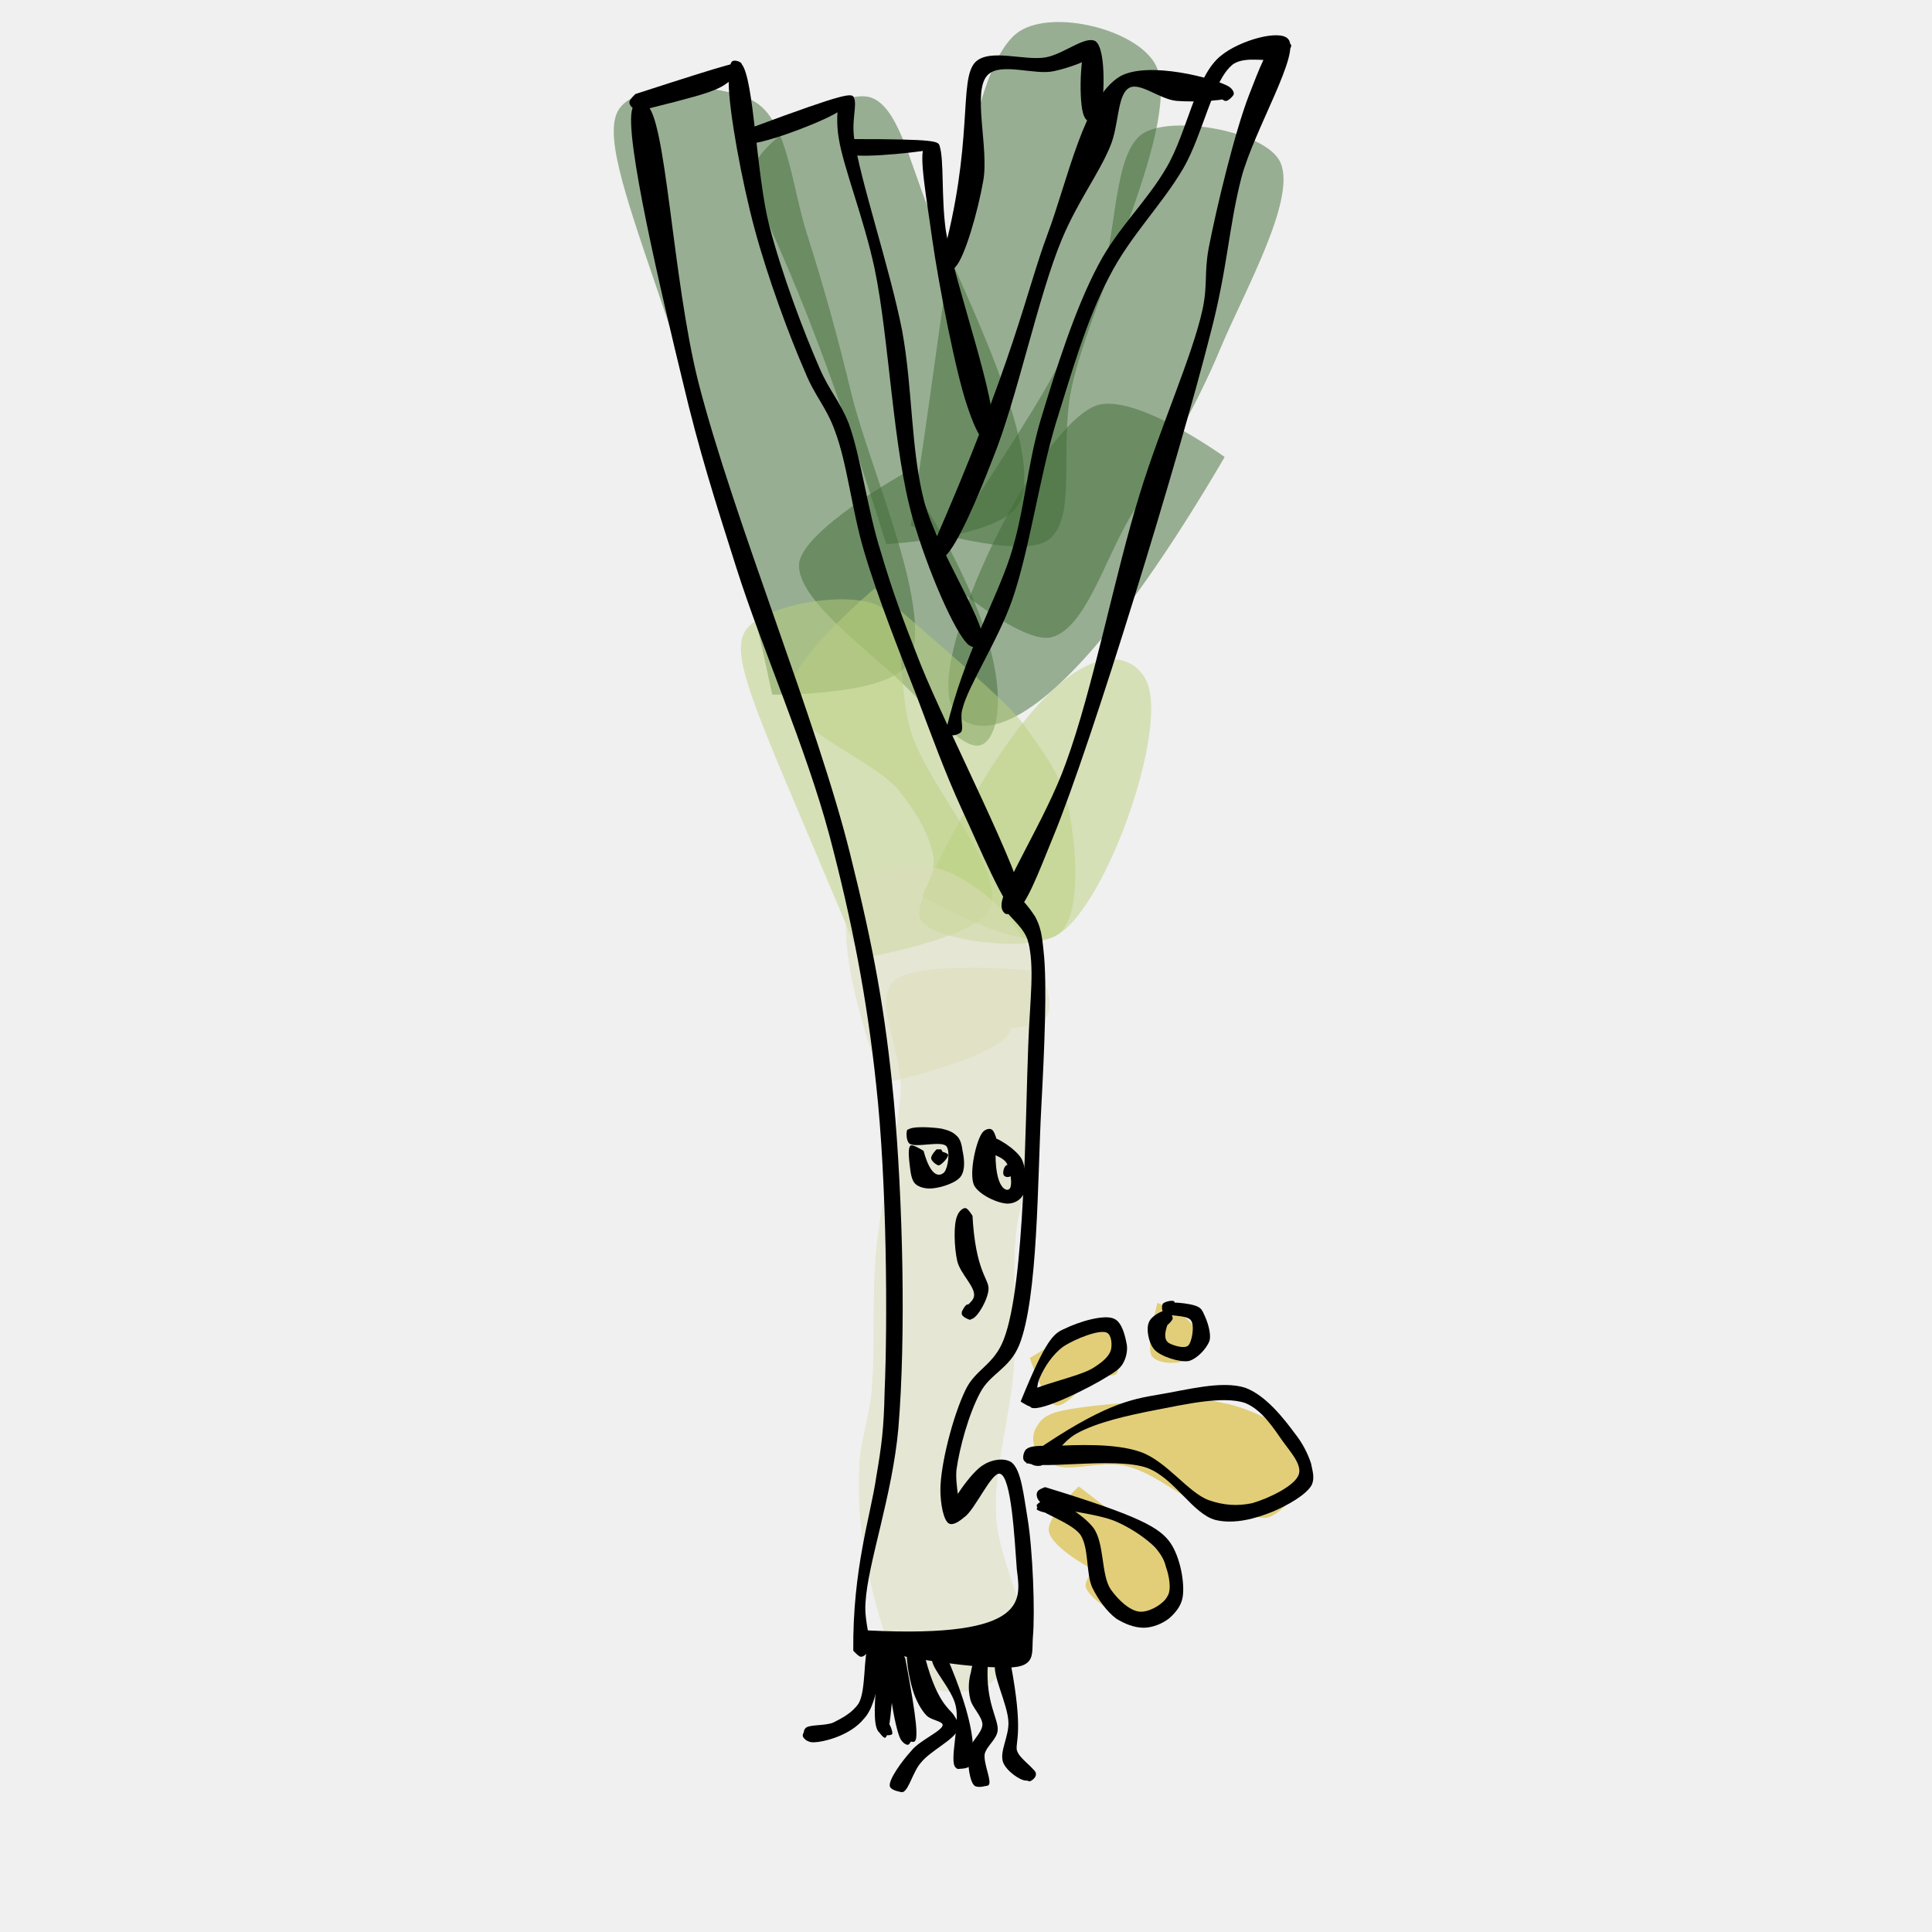
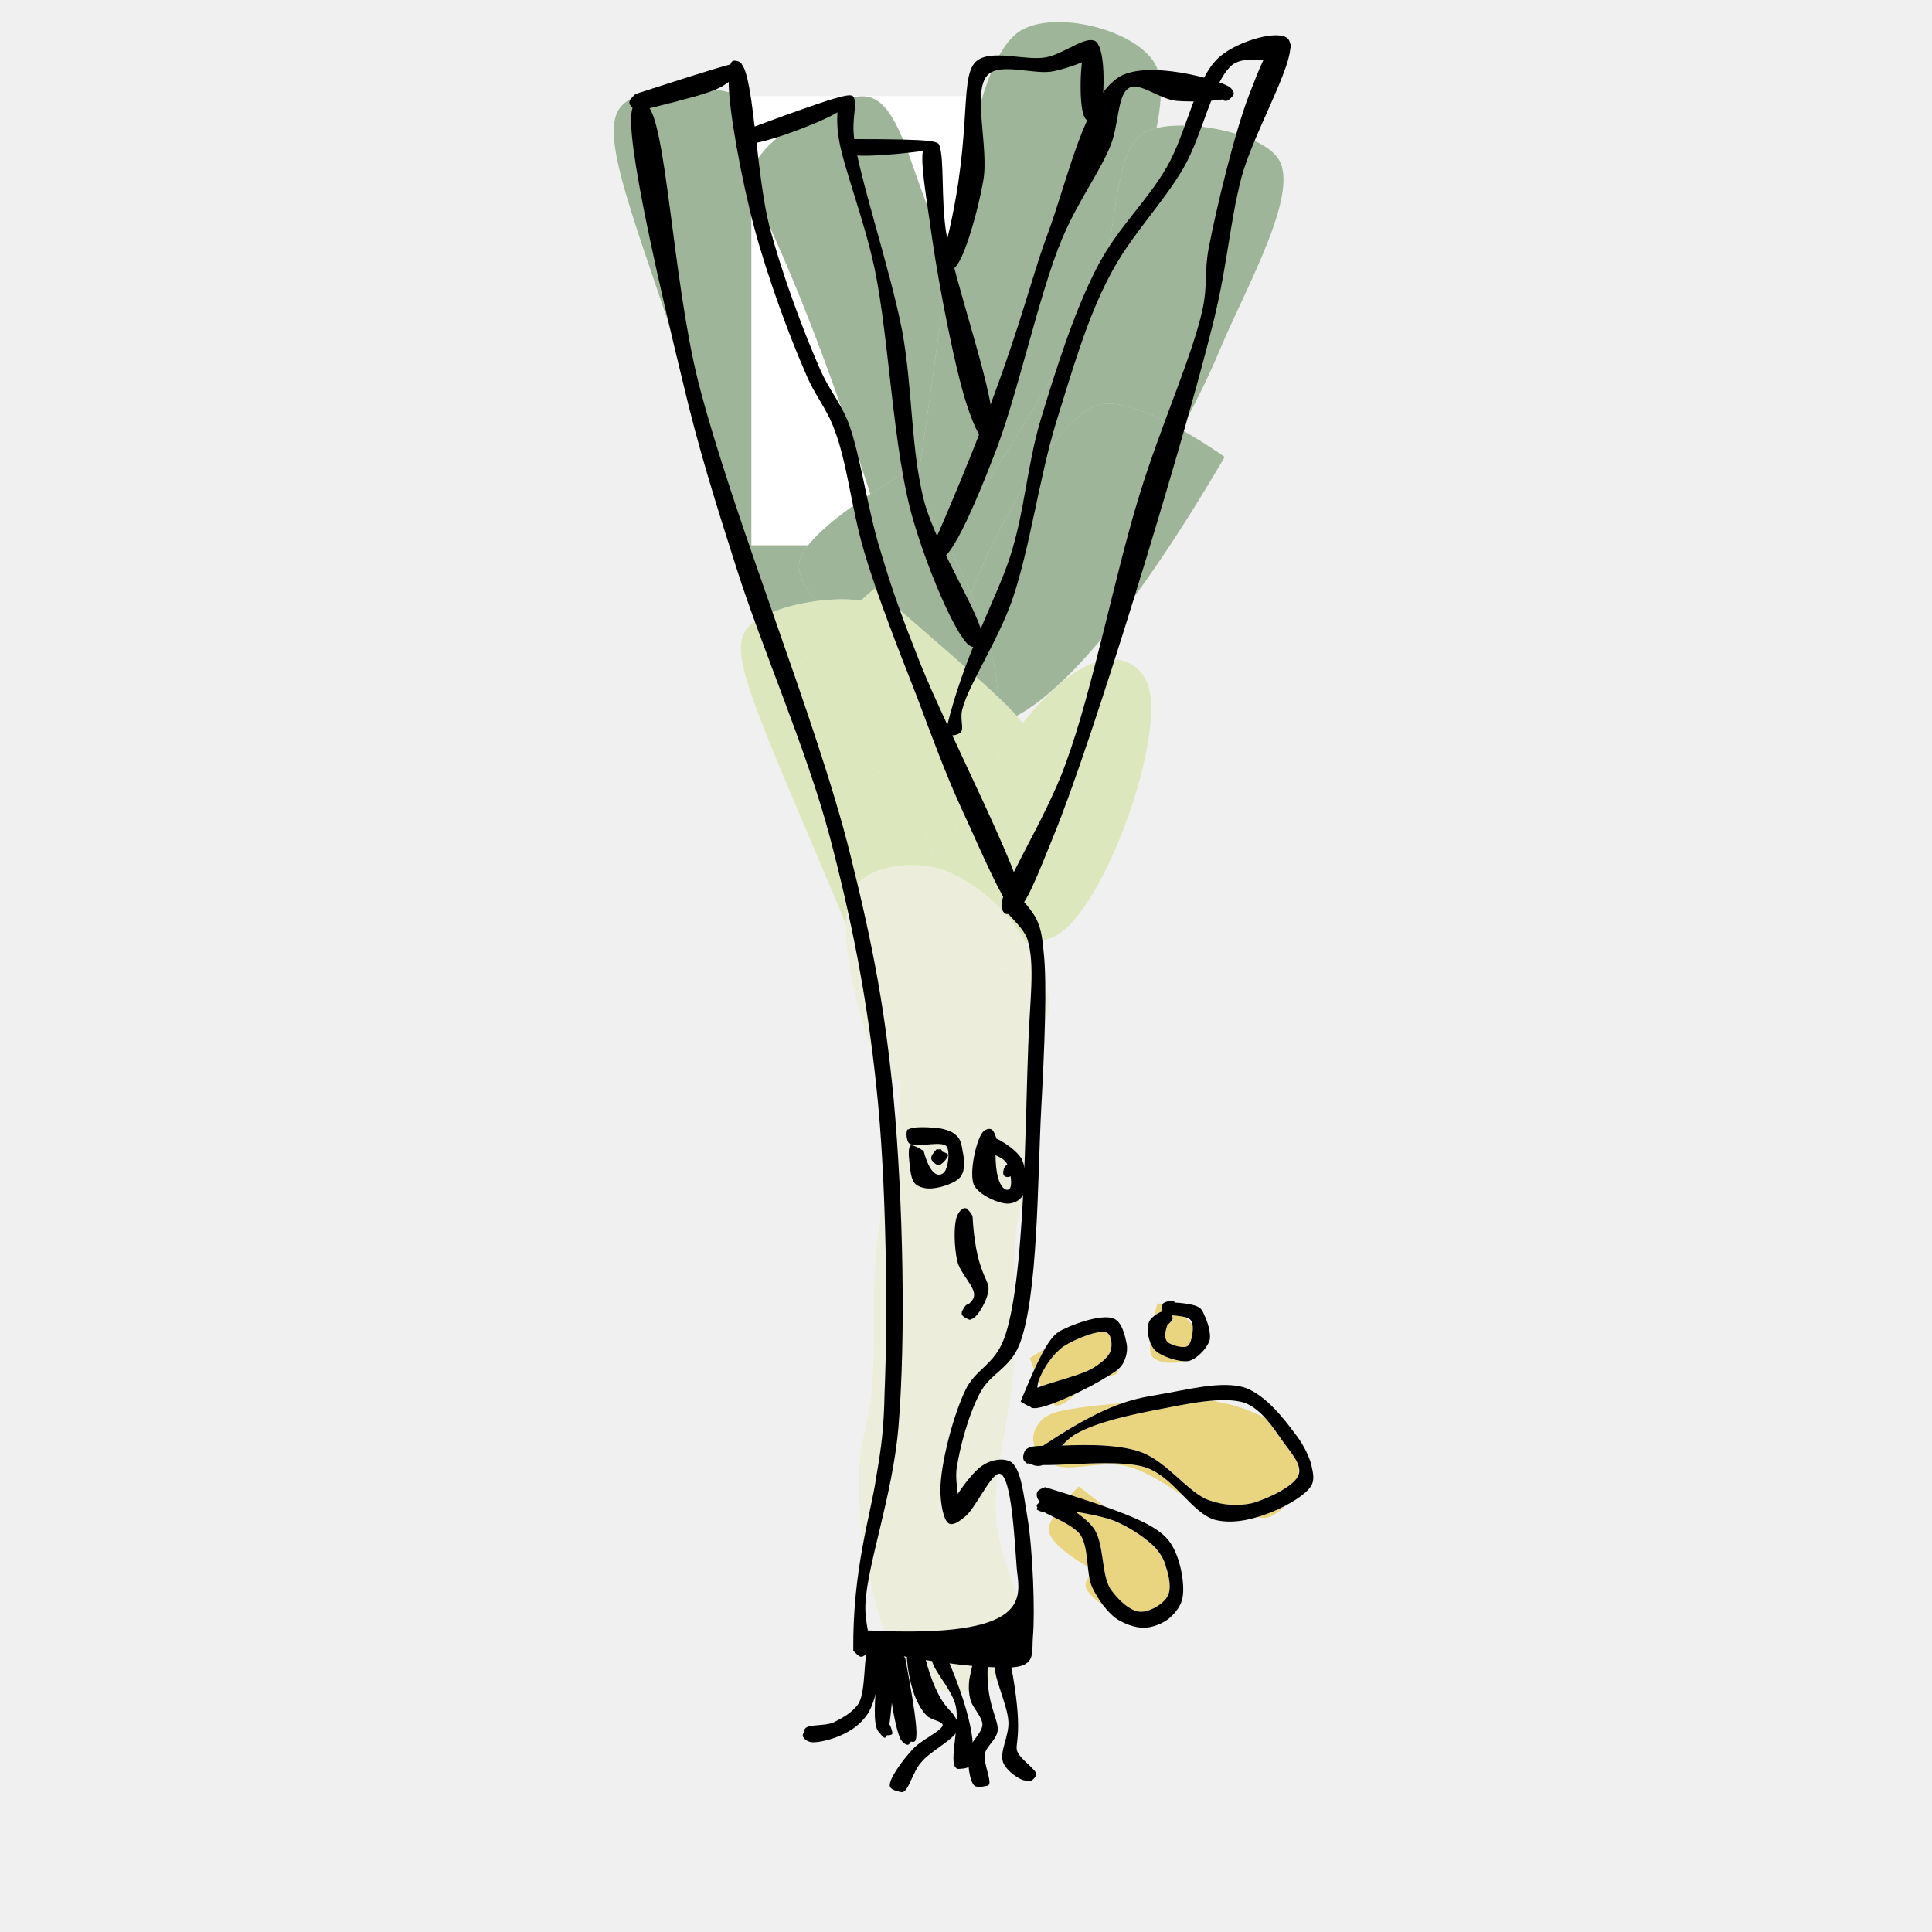
<svg xmlns="http://www.w3.org/2000/svg" width="375" height="375" viewBox="0 0 375 375">
  <defs>
    <clipPath id="c">
      <path d="M0 0h375v375H0Z" clip-rule="evenodd" />
    </clipPath>
    <clipPath id="d">
      <path d="M114.24 0h146.64v354H114.24Z" clip-rule="evenodd" />
    </clipPath>
    <clipPath id="e">
      <path d="M119.076 16.745h58.647v118.09h-58.647Z" />
    </clipPath>
    <clipPath id="f">
      <path d="M149.898 134.832c-14.388-68.529-35.895-105.018-29.666-113.77 3.857-5.487 20.618-5.042 26.7-1.037 6.081 4.153 6.823 16.612 9.79 25.66 3.114 9.79 5.784 19.284 8.603 31.002 3.708 14.98 16.613 43.312 10.828 52.212-4.005 6.23-26.255 5.933-26.255 5.933" />
    </clipPath>
    <clipPath id="g">
      <path d="M119.04 16.56h58.8v118.32h-58.8Z" />
    </clipPath>
    <clipPath id="h">
      <path d="M145.839 18.635h53.068v87.202H145.84Z" />
    </clipPath>
    <clipPath id="i">
      <path d="M172 105.61c-18.987-61.26-27.442-67.193-25.958-72.68 1.631-5.934 16.91-15.575 22.694-14.092 5.488 1.483 7.713 12.311 11.422 21.508 5.933 14.24 22.99 47.465 17.65 57.403-3.559 6.675-25.808 7.862-25.808 7.862" />
    </clipPath>
    <clipPath id="j">
      <path d="M145.68 18.48h53.28v87.36h-53.28Z" />
    </clipPath>
    <clipPath id="k">
      <path d="M176.593 4.161h48.78v101.953h-48.78Z" />
    </clipPath>
    <clipPath id="l">
      <path d="M176.746 102.051c7.268-44.35 10.235-89.443 21.36-96.118 6.674-4.005 21.952-.296 25.957 6.23 6.23 10.235-12.756 46.427-16.168 63.634-2.225 11.421 1.187 24.622-4.301 28.924-5.192 4.153-26.848-2.67-26.848-2.67" />
    </clipPath>
    <clipPath id="m">
      <path d="M176.64 4.08h48.96v102.24h-48.96Z" />
    </clipPath>
    <clipPath id="n">
      <path d="M180.708 24.216h68.507v99.816h-68.507Z" />
    </clipPath>
    <clipPath id="o">
      <path d="M180.751 110.06c20.915-31.593 23.14-36.043 25.661-41.235 2.67-5.043 5.043-9.493 7.417-15.575 2.966-7.713 2.225-23.88 8.158-27.44 5.785-3.412 22.843-.446 26.254 5.191 4.005 6.675-6.526 25.068-11.421 36.786-4.747 11.421-11.57 22.843-17.503 32.632-5.043 8.604-8.752 21.657-15.278 23.288-6.378 1.483-23.288-13.646-23.288-13.646" />
    </clipPath>
    <clipPath id="p">
      <path d="M180.72 24h68.64v100.08h-68.64Z" />
    </clipPath>
    <clipPath id="q">
      <path d="M184.004 78.16h53.802v62.938h-53.802Z" />
    </clipPath>
    <clipPath id="r">
      <path d="M237.71 88.701c-35.6 60.816-50.432 54.882-53.102 48.06-4.154-10.68 16.464-53.4 28.034-57.998 7.416-2.818 25.068 9.938 25.068 9.938" />
    </clipPath>
    <clipPath id="s">
      <path d="M183.84 78h54v63.12h-54Z" />
    </clipPath>
    <clipPath id="t">
      <path d="M155.046 91.772h38.7v53.003h-38.7Z" />
    </clipPath>
    <clipPath id="u">
      <path d="M175.56 91.816c23.139 35.154 19.134 51.322 14.832 52.806-3.56 1.186-10.234-7.268-15.574-12.312-6.378-6.23-20.173-16.02-19.728-22.843.593-6.526 20.47-17.65 20.47-17.65" />
    </clipPath>
    <clipPath id="v">
      <path d="M155.04 91.68h38.88v53.28h-38.88Z" />
    </clipPath>
    <clipPath id="w">
      <path d="M143.64 116.16h49.135v69.994h-49.134Z" />
    </clipPath>
    <clipPath id="x">
      <path d="M166.956 186.006c-18.838-45.39-25.81-58.146-22.25-63.634 3.412-5.191 21.064-8.01 26.404-4.45 5.191 3.412 2.818 16.02 5.933 24.771 3.56 10.532 18.096 26.255 15.13 33.523-2.522 6.081-25.217 9.79-25.217 9.79" />
    </clipPath>
    <clipPath id="y">
      <path d="M143.52 116.16h49.44v70.08h-49.44Z" />
    </clipPath>
    <clipPath id="z">
      <path d="M152.765 113.966h56.077v69.256h-56.077Z" />
    </clipPath>
    <clipPath id="A">
      <path d="M169.775 114.214c24.622 21.211 27.292 23.881 29.962 27.886 2.967 4.153 6.378 8.752 7.565 14.388 1.483 6.823 2.818 20.766-1.632 24.623-4.746 4.005-23.732 1.631-26.699-2.225-2.077-2.67 2.818-8.455 2.225-12.46-.742-4.301-3.115-8.455-6.527-12.756-4.746-6.082-20.914-11.718-21.656-18.393-.593-6.527 16.762-21.063 16.762-21.063" />
    </clipPath>
    <clipPath id="B">
      <path d="M152.64 114h56.4v69.36h-56.4Z" />
    </clipPath>
    <clipPath id="C">
      <path d="M178.904 127.886h44.76v54.537h-44.76Z" />
    </clipPath>
    <clipPath id="D">
      <path d="M178.971 173.843c25.513-54.29 40.642-48.356 43.609-41.533 4.302 9.493-8.306 44.796-17.8 49.394-6.823 3.412-25.809-7.861-25.809-7.861" />
    </clipPath>
    <clipPath id="E">
      <path d="M178.8 127.68h44.88v54.96H178.8Z" />
    </clipPath>
    <clipPath id="F">
      <path d="M166.641 187.672h33.517v140.914H166.64Z" />
    </clipPath>
    <clipPath id="G">
      <path d="M200.034 188.379c.445 41.68-1.78 44.202-2.67 49.69-1.038 7.565 0 18.393-.593 27.738-.742 9.493-4.005 19.728-3.412 28.628.445 7.861 5.488 16.761 5.192 21.804 0 2.67-.89 4.302-1.929 6.082-1.186 1.632-2.67 3.412-4.746 4.302-2.374 1.186-6.527 1.928-9.345 1.483-2.077-.297-4.005-1.187-5.637-2.67-2.076-1.928-4.598-5.192-4.746-8.307-.148-3.856 3.856-13.498 6.526-13.646 3.56-.148 9.642 23.288 13.202 23.288 2.67-.148 5.933-13.943 6.675-13.795.445.148.148 4.45-.594 6.378-.593 1.929-1.928 4.005-3.411 5.34-1.484 1.484-3.56 2.67-5.637 3.263-1.928.594-4.301.594-6.378.149-1.928-.297-4.153-1.335-5.637-2.67-1.631-1.335-2.67-2.818-3.856-5.192-2.077-4.301-4.302-13.201-5.34-19.58-.89-5.636-1.187-11.272-.89-16.464.297-4.895 1.78-8.603 2.373-14.091.742-7.565 0-18.096.89-27.441.89-10.087 4.302-21.953 4.747-31.298.148-7.565-5.043-16.613-1.632-20.618 3.857-4.598 26.848-2.373 26.848-2.373" />
    </clipPath>
    <clipPath id="H">
      <path d="M166.56 187.44h33.6v141.12h-33.6Z" />
    </clipPath>
    <clipPath id="I">
      <path d="M164.007 167.897h39.748v42.587h-39.748Z" />
    </clipPath>
    <clipPath id="J">
      <path d="M171.258 210.332c-8.9-24.92-8.158-35.303-4.45-39.16 3.115-3.114 9.79-3.856 14.388-2.818 5.192 1.039 11.273 5.637 14.981 10.235 3.709 4.895 9.345 15.278 6.972 18.69-2.67 3.856-23.733 2.818-26.7.148-1.335-1.186-1.186-3.411-.445-5.043 1.187-2.967 9.049-10.235 12.312-9.345 3.56.89 9.641 12.608 7.861 16.91-1.928 5.34-24.92 10.383-24.92 10.383" />
    </clipPath>
    <clipPath id="K">
      <path d="M163.92 167.76h39.84v42.72h-39.84Z" />
    </clipPath>
    <clipPath id="L">
      <path d="M203.505 288.413h24.943v26.939h-24.943Z" />
    </clipPath>
    <clipPath id="M">
      <path d="M209.379 288.502c17.65 13.498 18.393 14.981 18.69 17.058.444 2.076.444 5.488-.742 7.12-.89 1.483-2.967 2.67-5.044 2.67-3.115-.149-11.421-5.044-11.57-7.565-.148-2.225 5.489-6.972 7.862-6.824 1.78 0 5.192 3.56 4.895 4.599-.297.89-3.56 1.631-5.785 1.186-3.856-.593-13.498-6.081-14.091-9.493-.594-2.67 5.785-8.751 5.785-8.751" />
    </clipPath>
    <clipPath id="N">
      <path d="M203.28 288.48h25.2v26.88h-25.2Z" />
    </clipPath>
    <clipPath id="O">
      <path d="M200.5 271.086h51.705v23.625H200.5Z" />
    </clipPath>
    <clipPath id="P">
      <path d="M233.853 278.119c11.422 1.335 13.498 2.966 14.833 4.895 1.187 2.076 2.373 5.636 1.78 7.713-.593 1.631-2.967 3.411-4.45 3.856-1.186.149-2.818-.148-3.56-1.038-1.186-1.187-.741-4.747-1.631-6.527-.89-1.631-1.484-3.263-3.709-4.153-5.191-2.225-26.106 2.522-31.297 1.632-1.78-.149-2.522-.445-3.412-1.187-.89-.741-1.631-2.076-1.78-3.263-.148-1.187.149-2.67.89-3.56.594-1.038 1.483-1.632 2.967-2.225 2.67-.742 8.603-.297 12.163 0 2.521.148 4.301 0 6.971.89 4.005 1.483 14.388 7.268 14.092 8.307-.149.741-8.9.741-10.68-1.187-1.632-1.928-1.632-8.752 0-10.383 1.632-1.632 6.971-.297 9.79.296 2.225.594 4.153 1.187 5.933 2.819 2.373 2.225 5.636 7.416 5.933 10.531.297 2.077-.445 4.302-1.632 5.785-1.186 1.335-3.56 1.928-5.488 2.373-1.78.297-3.263.445-5.488-.148-4.302-1.038-11.57-7.565-17.206-8.9-4.895-1.335-11.125 1.187-14.24-.297-2.077-.89-3.56-2.818-4.005-4.301-.296-1.187.149-2.67.89-3.56.594-1.038 1.335-1.483 2.967-2.225 4.301-1.483 19.134-2.522 25.81-2.373 4.3 0 7.119.148 10.53 1.335 3.56 1.186 8.455 3.56 10.087 6.081 1.335 1.929 1.335 4.302 1.187 6.378-.149 1.78-1.187 5.192-1.78 5.192-.594.148-1.929-5.785-1.929-5.785s2.374 4.005 2.077 5.637c-.445 1.483-2.967 3.411-4.45 3.856-1.186.149-2.818-.296-3.56-1.038-.741-.593-.148-2.077-1.038-2.818-1.335-1.335-6.675-.297-8.01-2.077-1.483-2.077.445-10.531.445-10.531" />
    </clipPath>
    <clipPath id="Q">
      <path d="M200.4 270.96h51.84v23.76H200.4Z" />
    </clipPath>
    <clipPath id="R">
      <path d="M199.818 256.025h17.375v16.822h-17.375Z" />
    </clipPath>
    <clipPath id="S">
      <path d="M199.886 263.582c10.68-6.526 13.498-8.158 14.833-7.268 1.78 1.187 3.114 8.603 2.076 10.235-.593.89-2.521 0-3.856.593-2.374.89-5.785 6.082-8.01 5.637-2.225-.594-5.043-9.197-5.043-9.197" />
    </clipPath>
    <clipPath id="T">
      <path d="M199.68 255.84h17.52v17.04h-17.52Z" />
    </clipPath>
    <clipPath id="U">
      <path d="M223.199 252.845h9.31v11.75h-9.31Z" />
    </clipPath>
    <clipPath id="V">
      <path d="M224.657 252.903c11.421 4.153 7.564 10.086 5.34 11.124-1.78.89-5.34.594-6.379-.741-1.335-1.632 1.039-10.383 1.039-10.383" />
    </clipPath>
    <clipPath id="W">
      <path d="M222.96 252.72h9.6v12h-9.6Z" />
    </clipPath>
    <clipPath id="X">
      <path d="M122.277 19.35h53.07v302.3h-53.07Z" />
    </clipPath>
    <clipPath id="Y">
      <path d="M165.621 320.393c-.148-15.872 3.412-26.403 4.45-33.671 1.039-6.082 1.484-9.345 1.632-16.613.593-13.647.445-40.643-1.632-59.48-1.78-16.91-4.746-32.04-9.048-48.356-4.598-17.206-13.053-36.193-18.096-52.064-4.153-13.053-7.268-22.843-10.383-36.044-3.857-15.871-11.57-48.207-9.79-53.102.297-1.038 1.038-1.483 1.632-1.483.445 0 1.335.741 1.335 1.335 0 .445-.742 1.631-1.335 1.631-.445.148-1.632-.89-1.632-1.335.148-.445 1.78-1.483 2.67-.89 3.857 2.077 5.043 33.523 10.086 53.696 6.824 26.699 23.14 66.006 29.518 91.816 4.598 18.393 6.823 30.704 8.455 47.762 1.78 19.58 2.373 45.834.89 63.634-1.187 13.201-5.933 26.106-6.378 33.819-.297 4.005 1.335 7.565.593 9.196-.297.742-.89 1.335-1.483 1.335-.445 0-1.484-1.186-1.484-1.186" />
    </clipPath>
    <clipPath id="Z">
      <path d="M122.16 19.44h53.28V321.6h-53.28Z" />
    </clipPath>
    <clipPath id="aa">
      <path d="M122.088 11.45h76.535v165.825h-76.535Z" />
    </clipPath>
    <clipPath id="ab">
      <path d="M123.347 18.245c19.728-6.379 20.173-6.379 20.618-5.785 2.373 2.818 2.818 21.36 5.34 31.297 2.522 9.642 6.675 20.618 9.79 27.738 1.928 4.45 3.856 6.23 5.636 10.68 2.374 6.526 3.709 17.058 6.23 24.92 2.225 7.564 4.302 13.2 7.713 21.804 5.044 12.608 20.173 41.829 19.877 46.575-.149.89-.594 1.335-1.039 1.484-.445.148-1.78-.445-1.928-.89-.148-.594.593-1.78 1.038-1.929.594-.148 1.78.742 1.78 1.187.149.445-.593 1.78-1.186 1.78-1.929-.148-7.269-13.053-10.532-20.025-3.263-7.12-5.785-14.09-8.751-21.952-3.412-8.752-7.565-19.135-10.235-28.183-2.373-8.01-3.263-17.058-5.637-23.288-1.631-4.598-3.856-6.675-5.784-11.421-3.115-7.12-7.269-18.393-9.79-27.738-2.522-9.345-5.043-23.14-5.043-28.48 0-1.928.148-3.856.741-4.153.445-.296 1.78.149 1.78.594.297.741-1.483 2.818-3.115 3.856-2.225 1.632-7.12 2.67-10.235 3.56-2.67.594-6.081 1.78-7.416 1.335-.593-.296-1.038-.89-1.038-1.335 0-.593 1.186-1.631 1.186-1.631" />
    </clipPath>
    <clipPath id="ac">
      <path d="M122.16 11.52h76.56v165.6h-76.56Z" />
    </clipPath>
    <clipPath id="ad">
      <path d="M183.641 6.564h67.198V177.64h-67.198Z" />
    </clipPath>
    <clipPath id="ae">
      <path d="M183.718 141.358c3.411-14.24 9.493-24.622 12.311-33.225s3.263-17.503 5.933-26.552c2.967-9.79 6.675-21.656 11.273-30.259 3.857-7.268 9.345-12.163 13.202-18.838 4.005-6.823 5.636-17.8 10.531-21.656 3.56-2.967 11.421-5.191 13.053-3.263 2.522 2.67-6.526 17.503-9.048 26.848-2.522 9.79-2.67 17.65-6.082 30.556-5.933 23.436-22.99 79.356-30.407 97.304-2.967 7.268-5.488 14.091-7.565 14.685-.89.296-2.522-.89-2.522-1.335s1.335-1.187 1.929-1.039c.445.149 1.038 1.484.89 1.929s-1.484 1.038-1.929.89-.89-.742-.89-1.632c-.148-3.56 8.603-16.761 12.46-27.59 5.34-14.536 9.493-36.637 14.388-52.36 4.005-13.053 10.235-26.848 12.163-35.747 1.038-4.895.297-6.972 1.187-11.867 1.483-7.713 5.043-22.546 7.861-29.814 1.78-4.598 3.857-10.087 5.637-10.828.89-.297 2.373.741 2.521 1.186.149.594-1.038 1.929-2.225 2.522-1.928 1.038-6.378-.593-9.048 1.187-4.005 3.115-5.785 13.498-9.641 20.173-4.153 7.12-10.383 13.201-14.388 21.062-4.45 8.455-7.268 18.542-10.383 28.48-3.263 10.828-5.043 24.326-8.455 34.264-2.818 8.01-8.455 16.465-9.641 21.063-.594 1.928.296 3.708-.297 4.598-.445.445-1.483.742-1.928.593-.445-.148-.89-1.335-.89-1.335" />
    </clipPath>
    <clipPath id="af">
      <path d="M183.6 6.48h67.44V177.6H183.6Z" />
    </clipPath>
    <clipPath id="ag">
      <path d="M145.107 18.28h45.849v107.577h-45.85Z" />
    </clipPath>
    <clipPath id="ah">
      <path d="M145.893 24.771c19.135-7.12 19.432-6.675 19.877-5.785.593 1.484-.445 4.153 0 7.713 1.038 7.862 6.971 25.365 9.344 37.528 2.077 11.421 1.632 22.991 4.302 33.226 2.67 9.493 11.57 22.843 11.273 26.55 0 .89-.593 1.78-1.038 1.78s-1.78-1.78-1.632-2.076c.148-.445 2.373-.297 2.67.148.297.297-.148 1.484-.445 1.632-.445.297-1.335.297-2.225-.297-2.67-2.224-8.01-14.684-10.828-24.474-3.857-13.201-4.598-35.006-7.416-48.504-2.077-9.79-6.082-19.728-6.972-25.364-.445-2.67-.297-4.747-.148-6.23.148-.742.296-1.78.445-1.78.296 0 1.186 1.038 1.038 1.632-.742 1.78-11.57 5.784-14.981 6.674-1.632.445-3.264.89-3.709.445s.445-2.818.445-2.818" />
    </clipPath>
    <clipPath id="ai">
      <path d="M144.96 18.24h46.08V126h-46.08Z" />
    </clipPath>
    <clipPath id="aj">
      <path d="M180.61 13.588h59.021v95.152H180.61Z" />
    </clipPath>
    <clipPath id="ak">
      <path d="M180.751 106.65c16.168-36.787 18.393-49.988 22.546-61.113 4.005-10.68 7.12-26.55 14.091-30.704 5.489-3.115 18.542.445 21.063 1.928.742.445 1.039 1.039 1.039 1.484-.149.445-1.187 1.483-1.632 1.335-.593 0-1.483-1.187-1.335-1.632 0-.593 1.335-1.335 1.78-1.187.445 0 1.335 1.335 1.038 1.78-.445 1.039-7.565 1.335-10.976 1.039-3.263-.297-7.12-3.709-9.197-2.522-2.373 1.335-1.928 7.268-3.708 11.421-2.225 5.34-6.23 10.532-9.345 17.948-4.598 10.977-8.751 31.15-13.35 42.423-2.966 7.713-6.97 17.058-9.344 19.134q-1.113.89-1.78.445c-.593-.148-.89-1.78-.89-1.78" />
    </clipPath>
    <clipPath id="al">
      <path d="M180.72 13.44h59.04v95.52h-59.04Z" />
    </clipPath>
    <clipPath id="am">
      <path d="M163.655 26.991h29.16V85.31h-29.16Z" />
    </clipPath>
    <clipPath id="an">
      <path d="M165.325 26.996c16.761 0 16.761.445 17.058 1.335.89 2.818.296 9.79 1.186 16.316 1.632 10.235 10.532 34.561 8.9 38.863-.297 1.186-1.78 1.78-2.077 1.631-.445-.148-.593-2.225-.296-2.521.445-.297 2.225.296 2.373.741s-.89 1.929-1.483 1.929c-.89-.149-2.225-3.412-3.264-6.527-2.224-6.526-5.488-23.288-6.823-32.632-.89-6.675-2.67-16.317-1.483-17.503.445-.297 1.632.148 1.632.296 0 .297-13.647 1.929-16.02 1.039-.742-.445-1.335-1.039-1.335-1.484 0-.593 1.632-1.483 1.632-1.483" />
    </clipPath>
    <clipPath id="ao">
      <path d="M163.68 26.88h29.28v58.56h-29.28Z" />
    </clipPath>
    <clipPath id="ap">
      <path d="M182.587 7.75h31.705v44.89h-31.705Z" />
    </clipPath>
    <clipPath id="aq">
      <path d="M182.68 50.877c6.526-23.288 3.263-35.45 6.674-38.862 2.818-2.67 9.493-.149 13.646-.89 3.412-.594 7.714-4.302 9.642-3.115 2.225 1.631 1.632 12.163.89 14.536-.297.742-.593 1.335-1.038 1.335-.594.148-1.78-.593-1.929-1.038 0-.445 1.187-1.78 1.78-1.78.445 0 1.335 1.483 1.187 1.78-.297.296-2.225.741-2.818.148-1.484-1.335-1.039-12.46-.149-12.905.445-.148 1.484.445 1.335.742 0 .742-4.45 2.373-7.268 2.967-3.708.89-10.383-1.78-12.905.741-3.115 3.115.297 14.24-.89 20.618-1.038 5.933-3.56 14.685-5.34 16.613-.593.742-1.334 1.038-1.78.742-.444-.149-1.038-1.632-1.038-1.632" />
    </clipPath>
    <clipPath id="ar">
      <path d="M182.64 7.68h31.68V52.8h-31.68Z" />
    </clipPath>
    <clipPath id="as">
      <path d="M155.718 318.607h15.735v19.614h-15.735Z" />
    </clipPath>
    <clipPath id="at">
      <path d="M171.406 320.096c-1.038 9.048-2.225 11.866-3.708 13.498-1.335 1.632-3.115 2.67-4.895 3.412-1.78.741-4.746 1.483-5.785 1.038-.741-.297-1.335-.89-1.186-1.335 0-.593 1.483-1.78 1.928-1.483.445.148.593 2.225.297 2.67-.297.296-1.484.148-1.78-.297-.297-.297-.445-1.632 0-2.077.593-.89 3.708-.445 5.488-1.186 1.78-.89 3.708-1.929 4.895-3.709 1.483-2.521.89-9.641 1.928-11.124.445-.594 1.038-.89 1.483-.89.445.148 1.335 1.483 1.335 1.483" />
    </clipPath>
    <clipPath id="au">
      <path d="M155.52 318.48h16.08v19.92h-16.08Z" />
    </clipPath>
    <clipPath id="av">
      <path d="M169.735 319.262h4.076v18.069h-4.076Z" />
    </clipPath>
    <clipPath id="aw">
      <path d="M173.78 320.838c-.89 15.871-1.632 16.464-2.077 16.464-.445-.148-1.335-1.335-1.335-1.78.148-.445 1.483-1.335 1.928-1.186.445.148 1.038 1.928.89 2.225-.297.445-2.076.296-2.67-.445-1.186-1.335-.593-6.824-.445-9.642.149-2.373.149-5.488 1.039-6.526.296-.594 1.038-.742 1.483-.594.445 0 1.186 1.484 1.186 1.484" />
    </clipPath>
    <clipPath id="ax">
      <path d="M169.68 319.2H174v18.24h-4.32Z" />
    </clipPath>
    <clipPath id="ay">
      <path d="M172.683 318.703h13.415v29.18h-13.415Z" />
    </clipPath>
    <clipPath id="az">
      <path d="M179.12 319.948c2.521 10.828 5.34 11.718 6.08 13.053.594.89 1.04 1.78.743 2.67-.594 1.928-5.34 4.153-7.12 6.378-1.632 1.78-2.374 5.34-3.56 5.785-.742.148-2.374-.742-2.522-1.187 0-.445 1.632-1.483 2.077-1.335s.89 2.077.593 2.373c-.445.297-2.373-.148-2.67-.89-.445-1.186 2.373-5.043 4.153-6.971 1.632-2.077 6.082-3.857 6.082-5.043-.148-.742-2.225-.89-3.115-1.78-1.038-1.039-2.077-2.967-2.67-4.895-.742-2.373-1.632-7.12-.89-8.455.297-.593 1.187-1.038 1.632-.89.445 0 1.186 1.187 1.186 1.187" />
    </clipPath>
    <clipPath id="aA">
      <path d="M172.56 318.48h13.68V348h-13.68Z" />
    </clipPath>
    <clipPath id="aB">
      <path d="M172.472 320.39h5.464v18.324h-5.464Z" />
    </clipPath>
    <clipPath id="aC">
      <path d="M175.708 321.876c2.373 12.46 2.521 15.723 1.78 16.168-.594.297-2.67-.742-2.67-1.038s2.225-1.187 2.521-.89c.297.296-.593 2.373-1.038 2.521-.297.149-1.038-.296-1.483-1.038-1.187-2.077-2.967-13.35-2.077-15.723.445-.89 1.187-1.483 1.78-1.483.445.148 1.187 1.483 1.187 1.483" />
    </clipPath>
    <clipPath id="aD">
      <path d="M172.32 320.16h5.76v18.72h-5.76Z" />
    </clipPath>
    <clipPath id="aE">
      <path d="M187.878 321.507h5.792v25.374h-5.792Z" />
    </clipPath>
    <clipPath id="aF">
      <path d="M191.727 323.211c-.445 7.268 2.077 10.383 1.929 12.608-.149 1.78-2.077 2.967-2.522 4.598-.297 1.929 1.483 5.34.742 6.082-.594.445-2.67 0-2.819-.445-.148-.297.89-1.632 1.335-1.632s1.632 1.483 1.484 1.928c-.149.297-1.929.742-2.67.297-1.039-.742-1.483-4.598-1.187-6.675.297-1.928 2.522-3.411 2.67-5.191 0-1.632-2.077-3.412-2.373-5.044-.445-1.78-.297-3.708.148-5.191.148-1.187.742-2.818 1.335-2.967.445-.148 1.928 1.632 1.928 1.632" />
    </clipPath>
    <clipPath id="aG">
      <path d="M187.68 321.36h6v25.68h-6Z" />
    </clipPath>
    <clipPath id="aH">
      <path d="M180.855 320.497h8.031v22.868h-8.03Z" />
    </clipPath>
    <clipPath id="aI">
      <path d="M183.57 321.134c5.784 13.202 5.932 19.728 4.597 21.36-.593.741-2.224 1.038-2.521.741-.297-.296.148-2.224.593-2.373.445-.148 2.077 1.632 1.928 1.928-.148.445-2.076.742-2.67.297-1.334-1.186.89-8.455 0-12.015-.741-3.263-4.746-7.268-4.598-9.048 0-.741.742-1.483 1.187-1.483.445-.148 1.483.593 1.483.593" />
    </clipPath>
    <clipPath id="aJ">
      <path d="M180.72 320.4h8.4v23.04h-8.4Z" />
    </clipPath>
    <clipPath id="aK">
      <path d="M193.023 321.399h8.075v24.379h-8.075Z" />
    </clipPath>
    <clipPath id="aL">
      <path d="M196.177 322.914c2.522 13.35.89 15.13 1.187 16.762.445 1.78 3.708 3.56 3.708 4.746 0 .593-.741 1.187-1.186 1.335-.445 0-1.632-.742-1.78-1.187 0-.593.89-1.78 1.335-1.78s1.631.89 1.631 1.484c0 .445-1.186 1.483-1.928 1.335-1.187 0-3.857-1.929-4.45-3.56-.742-2.077 1.187-5.043 1.038-7.862-.148-3.411-3.263-9.344-2.521-11.273.296-.89 1.038-1.483 1.631-1.483.445 0 1.335 1.483 1.335 1.483" />
    </clipPath>
    <clipPath id="aM">
      <path d="M192.96 321.36h8.16v24.48h-8.16Z" />
    </clipPath>
    <clipPath id="aN">
      <path d="M166.956 173.472h35.97v150.37h-35.97Z" />
    </clipPath>
    <clipPath id="aO">
      <path d="M168.44 316.462c32.039 1.632 29.517-6.378 28.924-11.866-.445-5.934-1.038-17.948-3.263-18.542-1.632-.445-4.895 7.12-6.972 8.455-1.038.89-2.225 1.632-2.966 1.187-1.039-.594-1.632-3.857-1.632-6.527 0-4.746 2.373-14.24 4.895-19.431 1.928-4.005 5.488-4.747 7.416-9.79 4.154-10.828 4.154-43.015 4.747-57.255.297-8.455 1.335-15.426-.148-20.321-1.039-2.967-4.599-5.044-4.599-6.675-.148-.89.742-2.225 1.187-2.225s1.483 1.928 1.335 2.373c-.148.297-2.373.297-2.522 0s1.187-2.225 1.929-2.225c1.038 0 3.115 2.67 4.153 4.302 1.038 1.928 1.335 3.56 1.631 6.675.742 6.378.149 19.282-.444 30.407-.742 13.795-.594 36.934-4.302 46.13-1.928 4.6-5.637 5.49-7.565 9.197-2.225 4.154-4.005 10.68-4.598 14.982-.297 3.115 1.038 7.268.148 8.158-.296.296-1.335.296-1.483 0-.445-.89 4.153-7.862 6.675-9.197 1.631-1.038 4.005-1.335 5.34-.445 1.928 1.484 2.373 6.527 3.115 10.828 1.038 6.23 1.483 18.393 1.038 23.14-.148 2.225.148 3.856-1.038 4.895-1.335 1.186-4.154 1.038-7.269.89-5.636-.149-21.36-2.374-24.03-4.153-.889-.445-1.186-1.187-1.186-1.632s1.484-1.335 1.484-1.335" />
    </clipPath>
    <clipPath id="aP">
      <path d="M166.8 173.28h36.24V324H166.8Z" />
    </clipPath>
    <clipPath id="aQ">
      <path d="M197.994 255.677h20.774v17.693h-20.774Z" />
    </clipPath>
    <clipPath id="aR">
      <path d="M198.106 272.037c4.895-12.015 6.378-13.201 8.454-14.091 2.67-1.335 7.862-2.967 9.79-1.929 1.483.742 2.077 3.412 2.373 5.044.149 1.186-.148 2.521-.741 3.56-.593 1.038-1.483 1.631-2.967 2.521-2.966 1.929-12.904 6.972-14.833 6.082-.741-.445-1.186-2.374-.89-2.67.297-.297 1.929 0 2.077.445.297.445-.148 1.78-.593 2.076-.445.149-1.78-.296-1.929-.741-.296-.445-.148-1.187.297-1.78 1.483-1.632 10.235-3.263 13.053-5.043 1.632-1.039 2.967-2.077 3.412-3.412.296-1.038.148-2.967-.742-3.412-1.335-.741-6.23 1.187-8.455 2.67-2.077 1.484-3.708 4.005-4.598 6.082-.89 1.78-.297 5.043-1.187 5.488-.593.445-2.521-.89-2.521-.89" />
    </clipPath>
    <clipPath id="aS">
      <path d="M198 255.6h20.88v18H198Z" />
    </clipPath>
    <clipPath id="aT">
      <path d="M198.485 268.711h56.437v26.68h-56.437Z" />
    </clipPath>
    <clipPath id="aU">
      <path d="M200.034 282.272c14.091-9.79 19.58-10.68 24.771-11.57 5.488-.89 12.311-2.818 16.91-1.335 4.005 1.483 7.564 6.082 9.641 8.9a18.6 18.6 0 0 1 3.115 5.785c.297 1.483.742 2.818.148 4.153-1.038 1.928-4.746 4.005-7.565 5.192-3.263 1.335-7.416 2.521-11.124 1.631-4.45-1.186-7.862-8.01-13.202-10.086-6.526-2.373-22.397.741-23.88-1.335-.594-.593 0-2.225.444-2.373.445-.149 2.077.89 2.077 1.483 0 .445-1.632 1.483-2.077 1.335-.296-.297-.593-2.077-.148-2.67.742-.89 3.115-.742 5.488-.742 4.005-.148 11.718-.593 16.761 1.187 5.044 1.78 9.197 7.861 13.202 9.345 2.966 1.038 5.636 1.186 8.455.593 3.114-.89 8.454-3.412 9.048-5.637.593-1.928-1.632-4.301-3.115-6.378-1.78-2.521-4.005-6.081-7.268-7.416-4.302-1.484-11.867.296-17.355 1.335-5.34 1.038-11.421 2.373-15.426 4.598-2.967 1.632-5.34 5.933-6.972 6.23-.89.148-1.631-.149-1.928-.445-.297-.445 0-1.78 0-1.78" />
    </clipPath>
    <clipPath id="aV">
      <path d="M198.48 268.56h56.64v26.88h-56.64Z" />
    </clipPath>
    <clipPath id="aW">
      <path d="M201.1 288.53h28.604v27.533H201.1Z" />
    </clipPath>
    <clipPath id="aX">
      <path d="M202.852 288.65c18.393 5.637 22.25 7.862 24.326 10.828 1.929 2.818 2.819 7.862 2.374 10.532-.297 1.78-1.484 3.114-2.67 4.153-1.335 1.038-3.264 1.78-4.895 1.78-1.78 0-3.709-.742-5.34-1.78-1.78-1.335-3.412-3.56-4.598-5.933-1.335-2.819-.594-7.714-2.374-10.383-1.928-2.522-8.603-4.45-8.454-5.637 0-.445 1.78-1.335 2.224-1.038.297.148.445 2.076.149 2.373s-2.225-.297-2.373-.593c0-.445 1.038-1.78 2.076-1.929 1.78-.148 6.823 2.819 8.9 5.489 2.225 2.966 1.483 9.196 3.412 12.014 1.483 2.077 3.708 4.154 5.636 4.302 1.78.148 4.598-1.483 5.34-2.967.89-1.335.297-4.153-.297-5.785-.296-1.335-1.038-2.521-2.076-3.708-1.632-1.632-4.302-3.56-7.269-4.895-4.004-1.928-13.498-2.373-15.13-4.005-.592-.593-.74-1.483-.444-1.928.148-.445 1.483-.89 1.483-.89" />
    </clipPath>
    <clipPath id="aY">
      <path d="M200.88 288.48h29.04v27.6h-29.04Z" />
    </clipPath>
    <clipPath id="aZ">
      <path d="M222.676 252.44h12.268v11.81h-12.268Z" />
    </clipPath>
    <clipPath id="ba">
      <path d="M226.585 257.204c-.89 2.522-.148 3.263.445 3.56.89.445 2.818 1.038 3.56.445.741-.593 1.335-3.857.593-4.895-.742-1.186-4.598-.742-5.34-1.483-.445-.593-.296-1.483-.148-1.78.445-.445 1.928-.742 2.225-.445.297.445-.297 2.67-.593 2.67-.445.148-1.929-1.78-1.632-2.077.297-.741 5.488-.296 6.823.445.593.297.89.742 1.187 1.484.593 1.186 1.483 3.708 1.038 5.191-.593 1.483-2.373 3.412-4.005 3.857-1.78.296-5.488-.89-6.675-2.225s-1.631-4.154-1.038-5.34c.445-1.187 2.67-2.373 3.412-2.225.593 0 1.186 1.038 1.186 1.483s-1.038 1.335-1.038 1.335" />
    </clipPath>
    <clipPath id="bb">
      <path d="M222.48 252.24h12.48v12.24h-12.48Z" />
    </clipPath>
    <clipPath id="bc">
      <path d="M175.893 218.735h11.259v11.968h-11.259Z" />
    </clipPath>
    <clipPath id="bd">
      <path d="M179.268 223.385c1.483 5.488 3.263 4.895 4.005 4.153.741-.89 1.186-4.005.445-5.043-1.039-1.187-6.23.445-7.269-.593-.593-.594-.593-2.374-.296-2.67.445-.149 2.225.593 2.373 1.038 0 .445-1.483 1.78-1.928 1.78-.297-.148-.89-2.077-.445-2.67.593-.89 4.895-.593 6.675-.297 1.186.297 2.076.594 2.818 1.335.742.594 1.038 1.78 1.187 2.967.296 1.335.593 3.56-.297 4.895s-3.857 2.225-5.488 2.373c-1.187.148-2.67-.148-3.412-.89s-.89-2.225-1.038-3.412c-.149-1.334-.445-3.56.148-4.004.445-.297 2.522 1.038 2.522 1.038" />
    </clipPath>
    <clipPath id="be">
      <path d="M175.68 218.64h11.52v12.24h-11.52Z" />
    </clipPath>
    <clipPath id="bf">
      <path d="M188.631 219.056h10.513v14.6H188.63Z" />
    </clipPath>
    <clipPath id="bg">
      <path d="M193.359 220.863c-.742 9.642 1.928 10.532 2.522 9.938.741-.445.296-3.856-.594-5.191-1.038-1.483-5.191-2.225-5.34-3.263 0-.594 1.632-1.929 2.077-1.78.445.148.89 1.631.742 2.076-.297.445-1.632.742-2.077.594s-.89-1.187-.742-1.632 1.039-1.038 1.929-1.038c1.483 0 5.191 2.373 6.378 4.301 1.038 1.928 1.038 5.785.297 7.12-.594 1.038-1.78 1.632-2.967 1.632-1.78 0-5.488-1.632-6.527-3.56-1.038-2.374.445-8.752 1.632-10.235.445-.593 1.335-.89 1.78-.593.445.148.89 1.631.89 1.631" />
    </clipPath>
    <clipPath id="bh">
      <path d="M188.4 218.88h10.8v14.88h-10.8Z" />
    </clipPath>
    <clipPath id="bi">
      <path d="M185.233 234.444h6.645v21.772h-6.645Z" />
    </clipPath>
    <clipPath id="bj">
      <path d="M188.76 235.993c.594 10.68 3.116 12.163 3.116 14.091 0 1.929-2.077 5.637-3.264 5.933-.593.297-1.78-.445-1.928-.89-.148-.444.593-1.78 1.038-1.928.594-.148 1.78.742 1.78 1.187.149.445-.741 1.631-1.186 1.78-.445 0-1.632-.742-1.632-1.335-.148-.89 2.225-1.928 2.373-3.263.297-1.78-2.67-4.302-3.263-6.824-.593-2.67-.741-7.12 0-8.751.297-.89 1.187-1.632 1.632-1.483.445 0 1.335 1.483 1.335 1.483" />
    </clipPath>
    <clipPath id="bk">
      <path d="M185.04 234.24H192v22.08h-6.96Z" />
    </clipPath>
    <clipPath id="bl">
      <path d="M180.728 223.066h3.336v3.16h-3.336Z" />
    </clipPath>
    <clipPath id="bm">
      <path d="M182.68 223.088c1.334 2.077-.297 3.115-.742 2.818-.297-.148-.742-2.076-.297-2.373.297-.296 2.225.149 2.373.594s-1.186 1.928-1.78 2.076c-.445 0-1.483-.89-1.483-1.335-.148-.593 1.038-1.78 1.038-1.78" />
    </clipPath>
    <clipPath id="bn">
      <path d="M180.72 222.96h3.36v3.36h-3.36Z" />
    </clipPath>
    <clipPath id="bo">
      <path d="M194.698 226.059h2.866v2.417h-2.866Z" />
    </clipPath>
    <clipPath id="bp">
      <path d="M197.512 226.945c-1.186 1.928-2.373 1.631-2.67 1.186s0-1.631.445-1.928c.297-.297 1.929.148 1.929.148" />
    </clipPath>
    <clipPath id="bq">
      <path d="M194.64 225.84h2.88v2.64h-2.88Z" />
    </clipPath>
  </defs>
  <g clip-path="url(#c)">
-     <g style="" clip-path="url(#d)">
+     <g clip-path="url(#d)">
      <g clip-path="url(#e)" style="">
        <g clip-path="url(#f)" style="">
+           <path d="M114.3 14.091h67.934v126.583H114.3Z" fill="white" clip-path="url(#g)" />
          <path d="M114.3 14.091h67.934v126.583H114.3Z" fill="#406b36" clip-path="url(#g)" opacity=".5" style="" />
        </g>
      </g>
      <g clip-path="url(#h)" style="">
+         <rect x="140.109" y="12.905" width="63.781" height="98.662" fill="white" clip-path="url(#h)" />
        <g clip-path="url(#i)">
+           <path d="M140.109 12.905h63.781v98.662h-63.78Z" fill="white" clip-path="url(#j)" />
          <path d="M140.109 12.905h63.781v98.662h-63.78Z" fill="#406b36" style="" clip-path="url(#j)" opacity=".5" />
        </g>
      </g>
      <g clip-path="url(#k)" style="">
        <g clip-path="url(#l)">
+           <path d="M170.813 0h59.184v110.738h-59.184Z" fill="white" clip-path="url(#m)" />
          <path d="M170.813 0h59.184v110.738h-59.184Z" fill="#406b36" clip-path="url(#m)" opacity=".5" />
        </g>
      </g>
      <g clip-path="url(#n)" style="">
        <g clip-path="url(#o)">
+           <path d="M174.818 19.876h79.356v109.735h-79.356Z" fill="white" clip-path="url(#p)" />
          <path d="M174.818 19.876h79.356v109.735h-79.356Z" fill="#406b36" clip-path="url(#p)" opacity=".5" />
        </g>
      </g>
      <g clip-path="url(#q)" style="">
        <g clip-path="url(#r)">
+           <path d="M178.674 72.83h64.969v79.688h-64.969Z" fill="white" clip-path="url(#s)" />
          <path d="M178.674 72.83h64.969v79.688h-64.969Z" fill="#406b36" clip-path="url(#s)" opacity=".5" />
        </g>
      </g>
      <g clip-path="url(#t)" style="">
        <g clip-path="url(#u)">
+           <path d="M149.157 85.883H203v64.57h-53.843Z" fill="white" clip-path="url(#v)" />
          <path d="M149.157 85.883H203v64.57h-53.843Z" fill="#406b36" clip-path="url(#v)" opacity=".5" />
        </g>
      </g>
      <g clip-path="url(#w)" style="">
        <g clip-path="url(#x)">
+           <path d="M138.774 111.99h59.332v80.19h-59.332Z" fill="white" clip-path="url(#y)" />
          <path d="M138.774 111.99h59.332v80.19h-59.332Z" fill="#b9cf7e" clip-path="url(#y)" opacity=".5" />
        </g>
      </g>
      <g clip-path="url(#z)" style="">
        <g clip-path="url(#A)">
+           <path d="M147.08 108.28h66.155v78.82H147.08Z" fill="white" clip-path="url(#B)" />
          <path d="M147.08 108.28h66.155v78.82H147.08Z" fill="#b9cf7e" clip-path="url(#B)" opacity=".5" />
        </g>
      </g>
      <g clip-path="url(#C)" style="">
        <g clip-path="url(#D)">
+           <path d="M173.038 116.587h55.624v71.268h-55.624Z" fill="white" clip-path="url(#E)" />
          <path d="M173.038 116.587h55.624v71.268h-55.624Z" fill="#b9cf7e" clip-path="url(#E)" opacity=".5" />
        </g>
      </g>
      <g clip-path="url(#I)" style="">
        <g clip-path="url(#J)">
+           <path d="M157.315 162.421h51.915v53.944h-51.915Z" fill="white" clip-path="url(#K)" />
          <path d="M157.315 162.421h51.915v53.944h-51.915Z" fill="#dbdbb7" clip-path="url(#K)" opacity=".5" />
        </g>
      </g>
      <g clip-path="url(#F)" style="">
        <g clip-path="url(#G)">
+           <path d="M160.875 182.446h46.13v151.726h-46.13Z" fill="white" clip-path="url(#H)" />
          <path d="M160.875 182.446h46.13v151.726h-46.13Z" fill="#dbdbb7" clip-path="url(#H)" opacity=".5" />
        </g>
      </g>
    </g>
    <g clip-path="url(#d)">
      <g style="">
        <g clip-path="url(#L)" style="">
          <g clip-path="url(#M)">
+             <path d="M197.66 282.569h36.49v38.77h-36.49Z" fill="white" clip-path="url(#N)" />
            <path d="M197.66 282.569h36.49v38.77h-36.49Z" fill="#d3ab02" clip-path="url(#N)" opacity=".5" />
          </g>
        </g>
        <g clip-path="url(#aW)" style="">
          <g clip-path="url(#aX)">
+             <path d="M195.287 282.717h40.383v39.159h-40.383Z" fill="white" clip-path="url(#aY)" />
            <path d="M195.287 282.717h40.383v39.159h-40.383Z" clip-path="url(#aY)" />
          </g>
        </g>
      </g>
      <g style="">
        <g clip-path="url(#O)" style="">
          <g clip-path="url(#P)">
+             <path d="M194.694 265.956h63.317v34.56h-63.317Z" fill="white" clip-path="url(#Q)" />
            <path d="M194.694 265.956h63.317v34.56h-63.317Z" fill="#d3ab02" clip-path="url(#Q)" opacity=".5" />
          </g>
        </g>
        <g clip-path="url(#aT)" style="">
          <g clip-path="url(#aU)">
+             <path d="M192.914 263.434h67.725v37.527h-67.725Z" fill="white" clip-path="url(#aV)" />
            <path d="M192.914 263.434h67.725v37.527h-67.725Z" clip-path="url(#aV)" />
          </g>
        </g>
      </g>
      <g style="">
        <g clip-path="url(#U)" style="">
          <g clip-path="url(#V)">
+             <path d="M217.685 246.97h23.592v23.139h-23.592Z" fill="white" clip-path="url(#W)" />
            <path d="M217.685 246.97h23.592v23.139h-23.592Z" fill="#d3ab02" clip-path="url(#W)" opacity=".5" />
          </g>
        </g>
        <g clip-path="url(#aZ)" style="">
          <g clip-path="url(#ba)">
+             <path d="M217.092 246.673h23.71v23.436h-23.71Z" fill="white" clip-path="url(#bb)" />
            <path d="M217.092 246.673h23.71v23.436h-23.71Z" clip-path="url(#bb)" />
          </g>
        </g>
      </g>
      <g style="">
        <g clip-path="url(#R)" style="">
          <g clip-path="url(#S)">
+             <path d="M193.952 250.38h28.885v28.332h-28.885Z" fill="white" clip-path="url(#T)" />
            <path d="M193.952 250.38h28.885v28.332h-28.885Z" fill="#d3ab02" clip-path="url(#T)" opacity=".5" />
          </g>
        </g>
        <g clip-path="url(#aQ)" style="">
          <g clip-path="url(#aR)">
+             <path d="M192.172 250.084h32.532v29.221h-32.532Z" fill="white" clip-path="url(#aS)" />
            <path d="M192.172 250.084h32.532v29.221h-32.532Z" clip-path="url(#aS)" />
          </g>
        </g>
      </g>
    </g>
    <g clip-path="url(#d)">
      <g clip-path="url(#X)" style="">
        <g clip-path="url(#Y)">
          <path d="M116.82 13.646h63.486v313.955h-63.485Z" clip-path="url(#Z)" />
        </g>
      </g>
      <g clip-path="url(#aa)" style="">
        <g clip-path="url(#ab)">
          <path d="M116.227 5.933h88.257v177.202h-88.257Z" clip-path="url(#ac)" />
        </g>
      </g>
      <g clip-path="url(#ad)" style="">
        <g clip-path="url(#ae)">
          <path d="M177.784 1.632h78.912V183.19h-78.912Z" clip-path="url(#af)" />
        </g>
      </g>
      <g clip-path="url(#ag)" style="">
        <g clip-path="url(#ah)">
          <path d="M139.515 11.57h57.256v120.325h-57.256Z" clip-path="url(#ai)" />
        </g>
      </g>
      <g clip-path="url(#aj)" style="">
        <g clip-path="url(#ak)">
          <path d="M174.818 8.9h70.605v105.632h-70.605Z" clip-path="url(#al)" />
        </g>
      </g>
      <g clip-path="url(#am)" style="">
        <g clip-path="url(#an)">
          <path d="M157.76 20.618h40.79v70.746h-40.79Z" clip-path="url(#ao)" />
        </g>
      </g>
      <g clip-path="url(#ap)" style="">
        <g clip-path="url(#aq)">
          <path d="M176.746 2.077h42.72v56.569h-42.72Z" clip-path="url(#ar)" />
        </g>
      </g>
      <g clip-path="url(#aN)" style="">
        <g clip-path="url(#aO)">
          <path d="M161.023 167.539h47.466v162.05h-47.466Z" clip-path="url(#aP)" />
        </g>
      </g>
    </g>
    <g clip-path="url(#d)">
      <g clip-path="url(#as)" style="">
        <g clip-path="url(#at)">
          <path d="M149.898 312.68h27.59v31.253h-27.59Z" clip-path="url(#au)" />
        </g>
      </g>
      <g clip-path="url(#av)" style="">
        <g clip-path="url(#aw)">
          <path d="M164.138 313.421h15.575v29.933h-15.575Z" clip-path="url(#ax)" />
        </g>
      </g>
      <g clip-path="url(#ay)" style="">
        <g clip-path="url(#az)">
          <path d="M166.808 312.828h25.068v41.127h-25.068Z" clip-path="url(#aA)" />
        </g>
      </g>
      <g clip-path="url(#aB)" style="">
        <g clip-path="url(#aC)">
          <path d="M166.808 314.46h17.058v30.117h-17.058Z" clip-path="url(#aD)" />
        </g>
      </g>
      <g clip-path="url(#aE)" style="">
        <g clip-path="url(#aF)">
          <path d="M182.086 315.646h17.651v37.095h-17.651Z" clip-path="url(#aG)" />
        </g>
      </g>
      <g clip-path="url(#aH)" style="">
        <g clip-path="url(#aI)">
          <path d="M174.966 314.608h19.58v34.723h-19.58Z" clip-path="url(#aJ)" />
        </g>
      </g>
      <g clip-path="url(#aK)" style="">
        <g clip-path="url(#aL)">
          <path d="M187.278 315.498h19.876v36.18h-19.876Z" clip-path="url(#aM)" />
        </g>
      </g>
    </g>
    <g clip-path="url(#d)">
      <g clip-path="url(#bc)" style="">
        <g clip-path="url(#bd)">
          <path d="M170.22 213.15h22.694v23.404H170.22Z" clip-path="url(#be)" />
        </g>
      </g>
      <g clip-path="url(#bf)" style="">
        <g clip-path="url(#bg)">
          <path d="M183.124 213.298h21.36v26.366h-21.36Z" clip-path="url(#bh)" />
        </g>
      </g>
      <g clip-path="url(#bi)" style="">
        <g clip-path="url(#bj)">
          <path d="M179.861 228.576h18.096v33.648h-18.096Z" clip-path="url(#bk)" />
        </g>
      </g>
      <g clip-path="url(#bl)" style="">
        <g clip-path="url(#bm)">
          <path d="M174.818 217.155h15.45v14.981h-15.45Z" clip-path="url(#bn)" />
        </g>
      </g>
      <g clip-path="url(#bo)" style="">
        <g clip-path="url(#bp)">
          <path d="M188.91 220.27h14.668v14.388H188.91Z" clip-path="url(#bq)" />
        </g>
      </g>
    </g>
  </g>
</svg>
